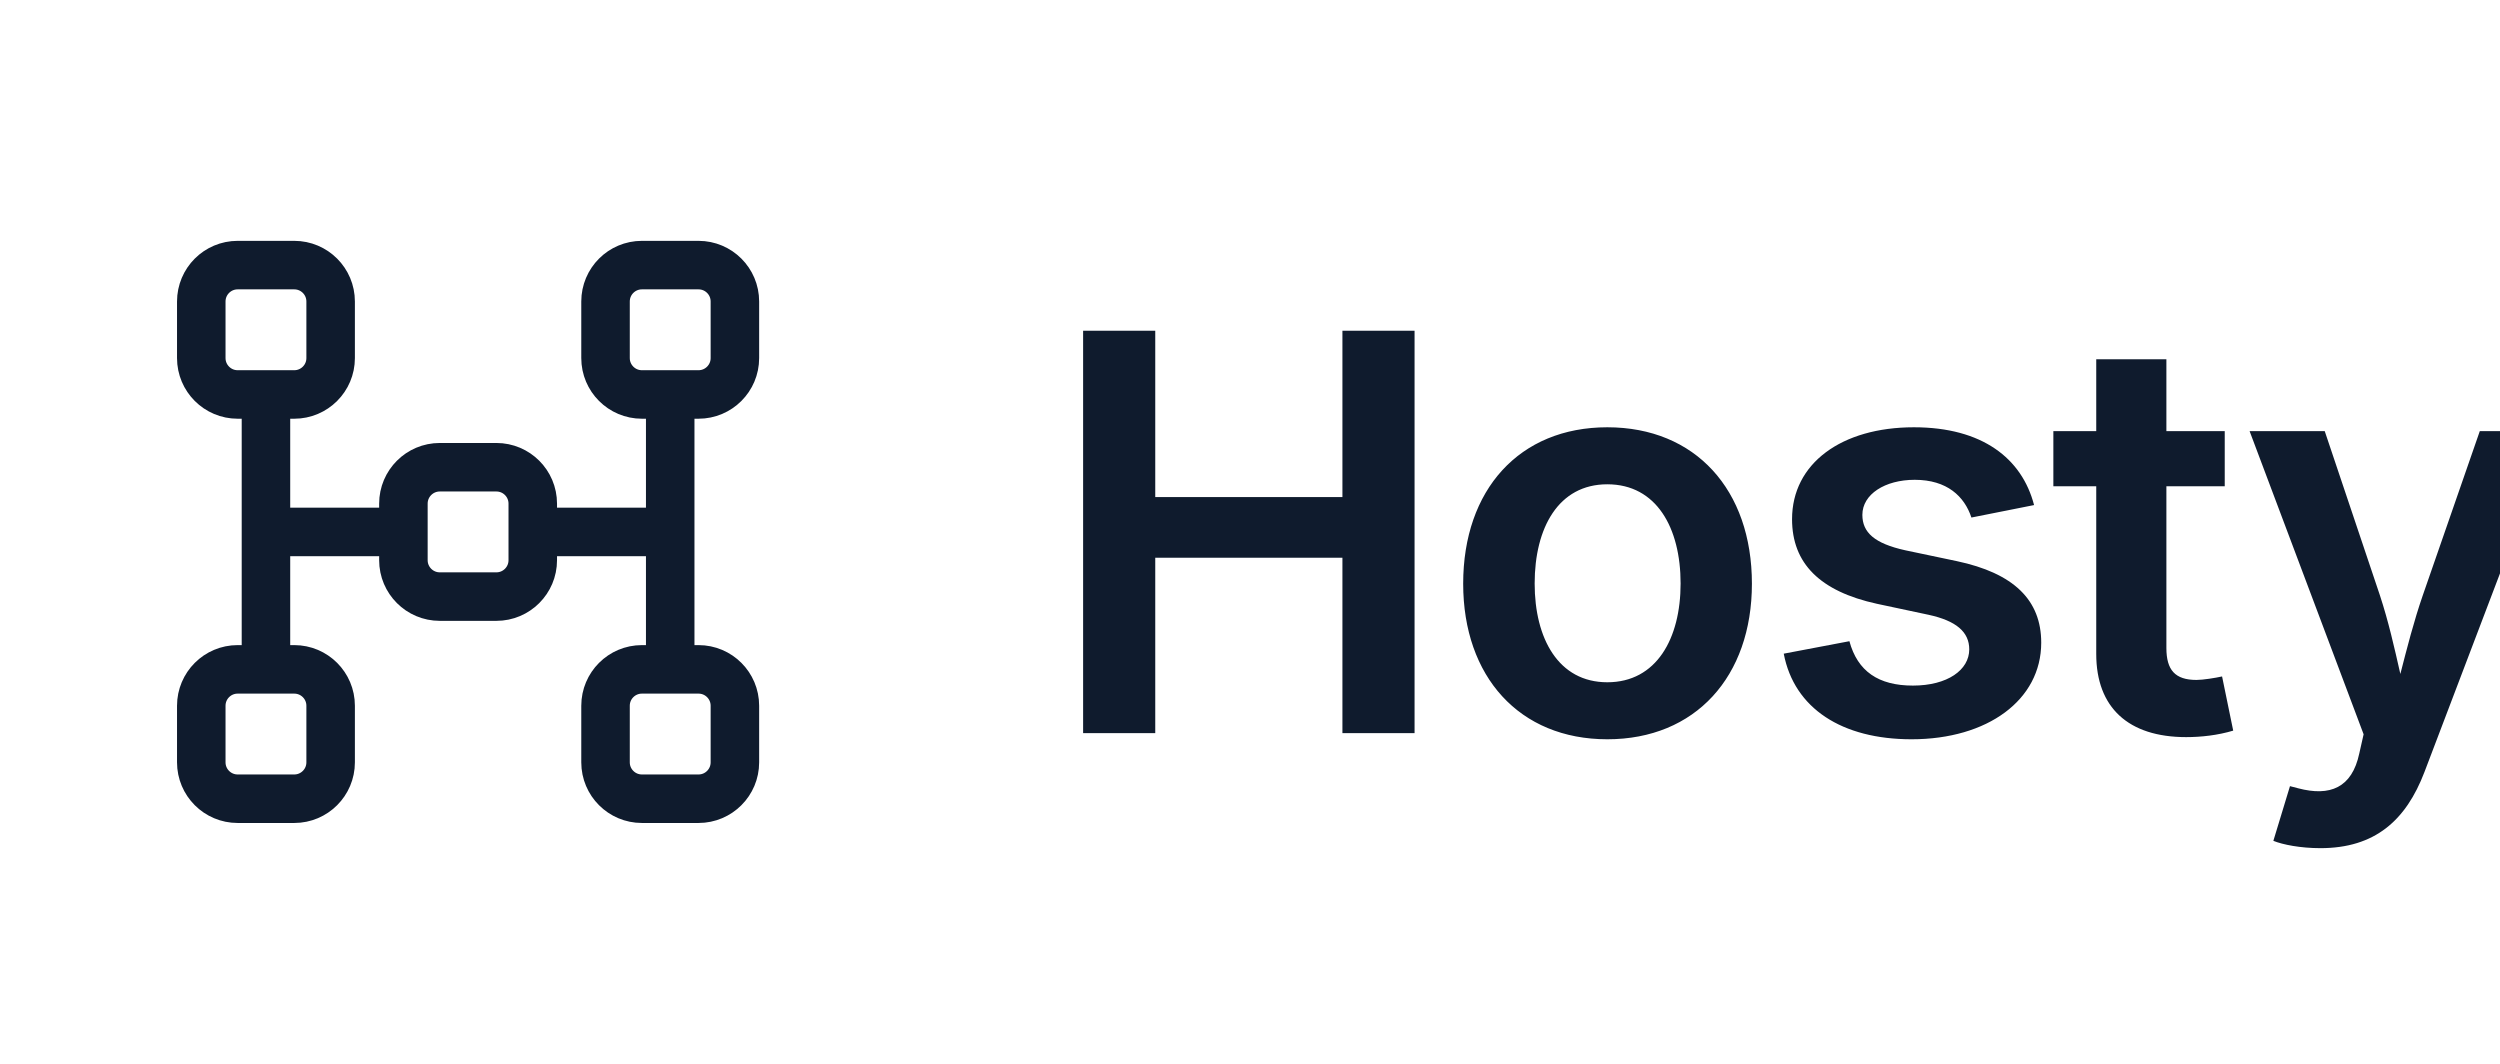
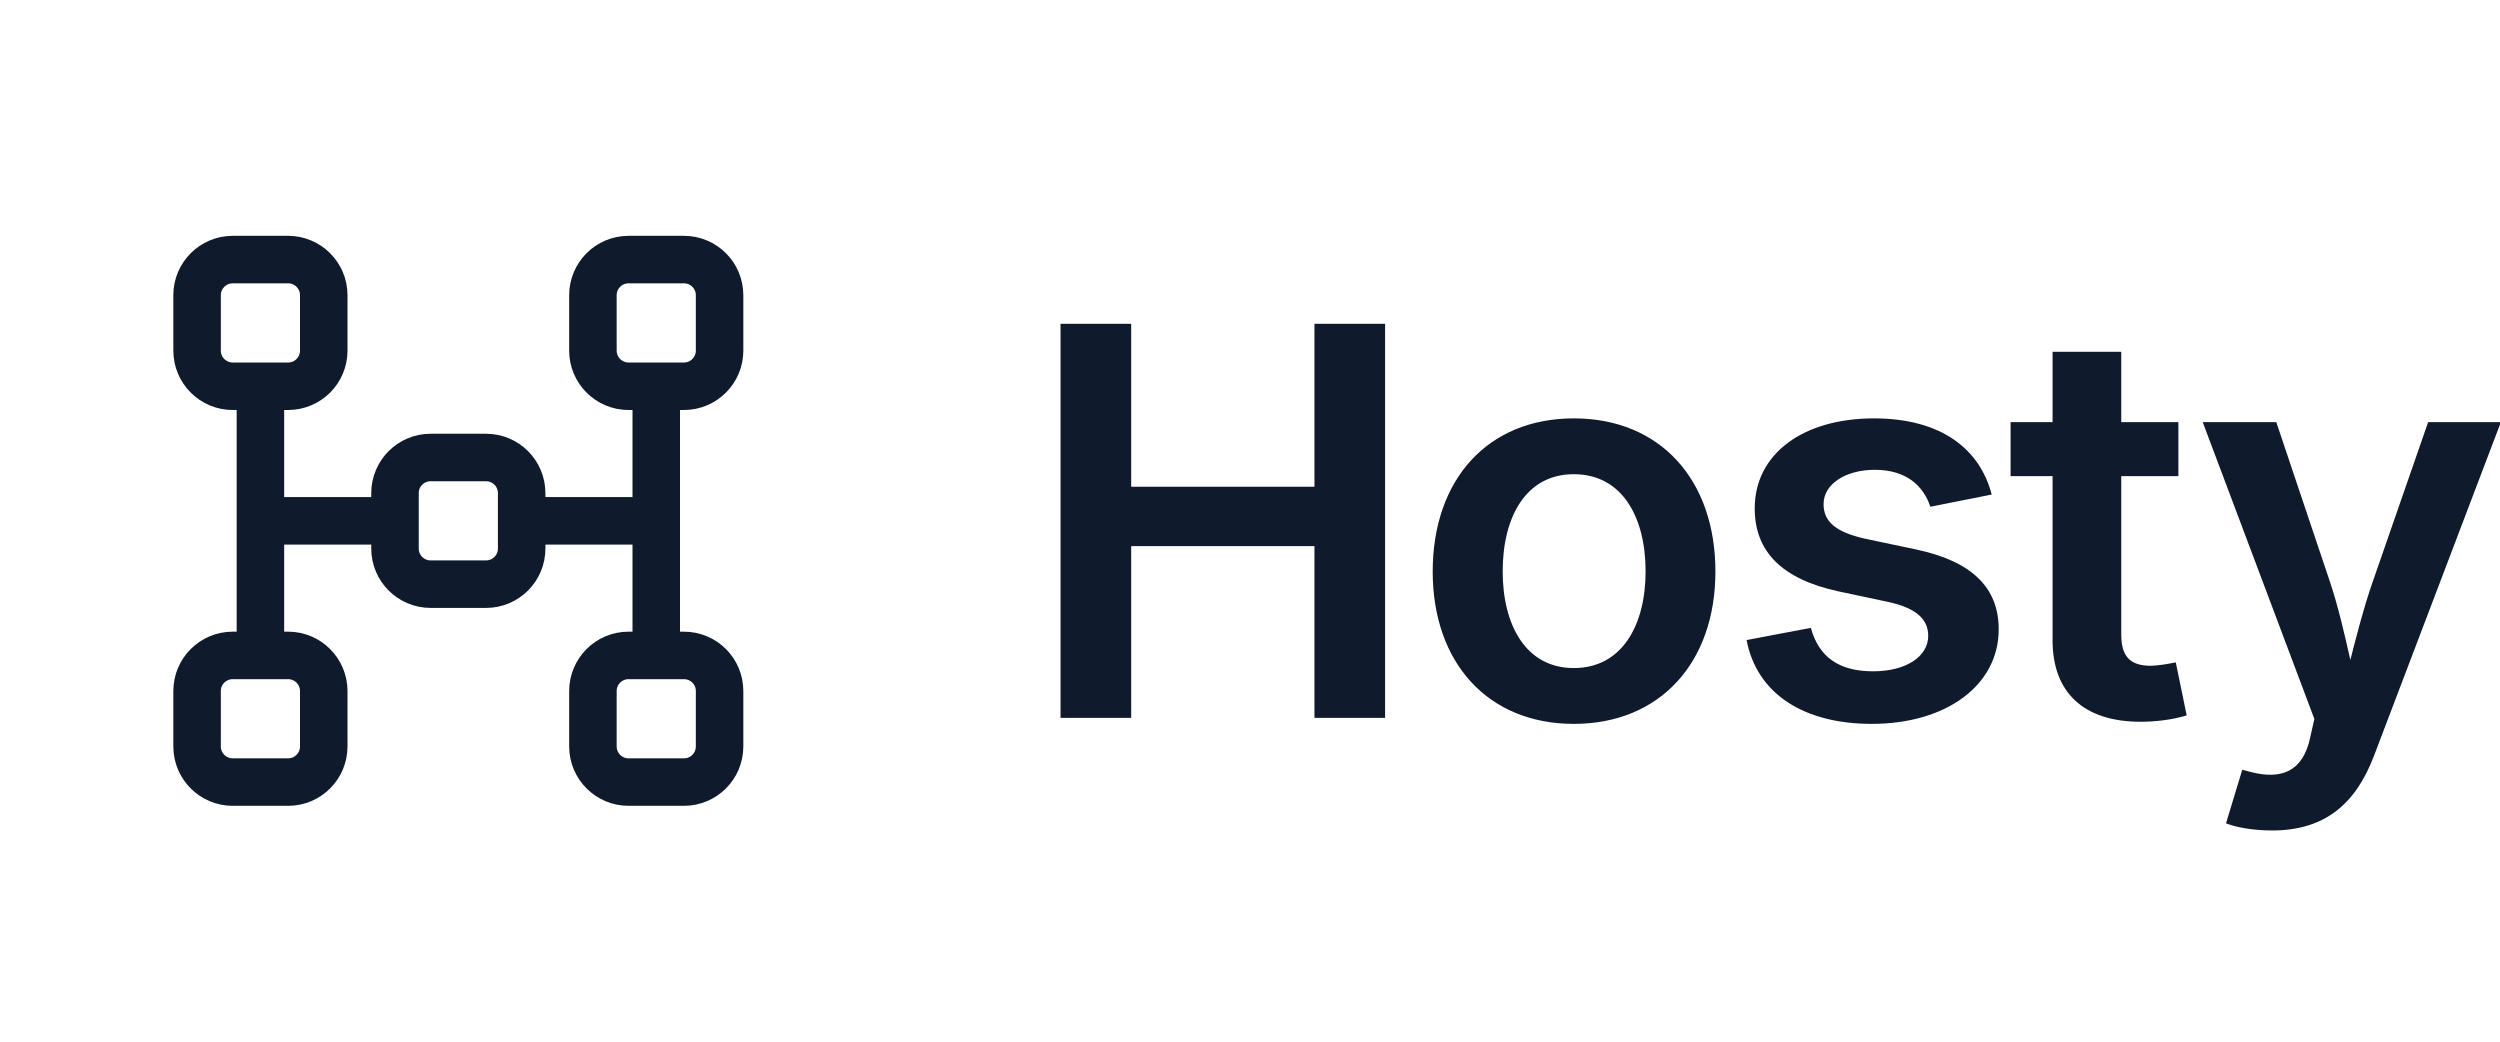
- <svg xmlns="http://www.w3.org/2000/svg" viewBox="0 0 235 100">
+ <svg xmlns="http://www.w3.org/2000/svg" viewBox="0 0 240 100">
  <g transform="translate(6 12) scale(0.76)">
    <g fill="none" stroke="#0F1B2D" stroke-width="6" stroke-linecap="round" stroke-linejoin="round">
      <path d="M25 36 V64 M75 36 V64 M25 50 H39 M61 50 H75" />
      <rect x="17" y="17" width="16" height="16" rx="4.5" />
      <rect x="67" y="17" width="16" height="16" rx="4.5" />
      <rect x="17" y="67" width="16" height="16" rx="4.5" />
      <rect x="67" y="67" width="16" height="16" rx="4.5" />
      <rect x="42" y="42" width="16" height="16" rx="4.5" />
    </g>
  </g>
  <text x="98" y="50" dominant-baseline="central" font-family="Inter, 'Helvetica Neue', Arial, sans-serif" font-size="52" font-weight="600" letter-spacing="-1.5" fill="#0F1B2D">Hosty</text>
</svg>
